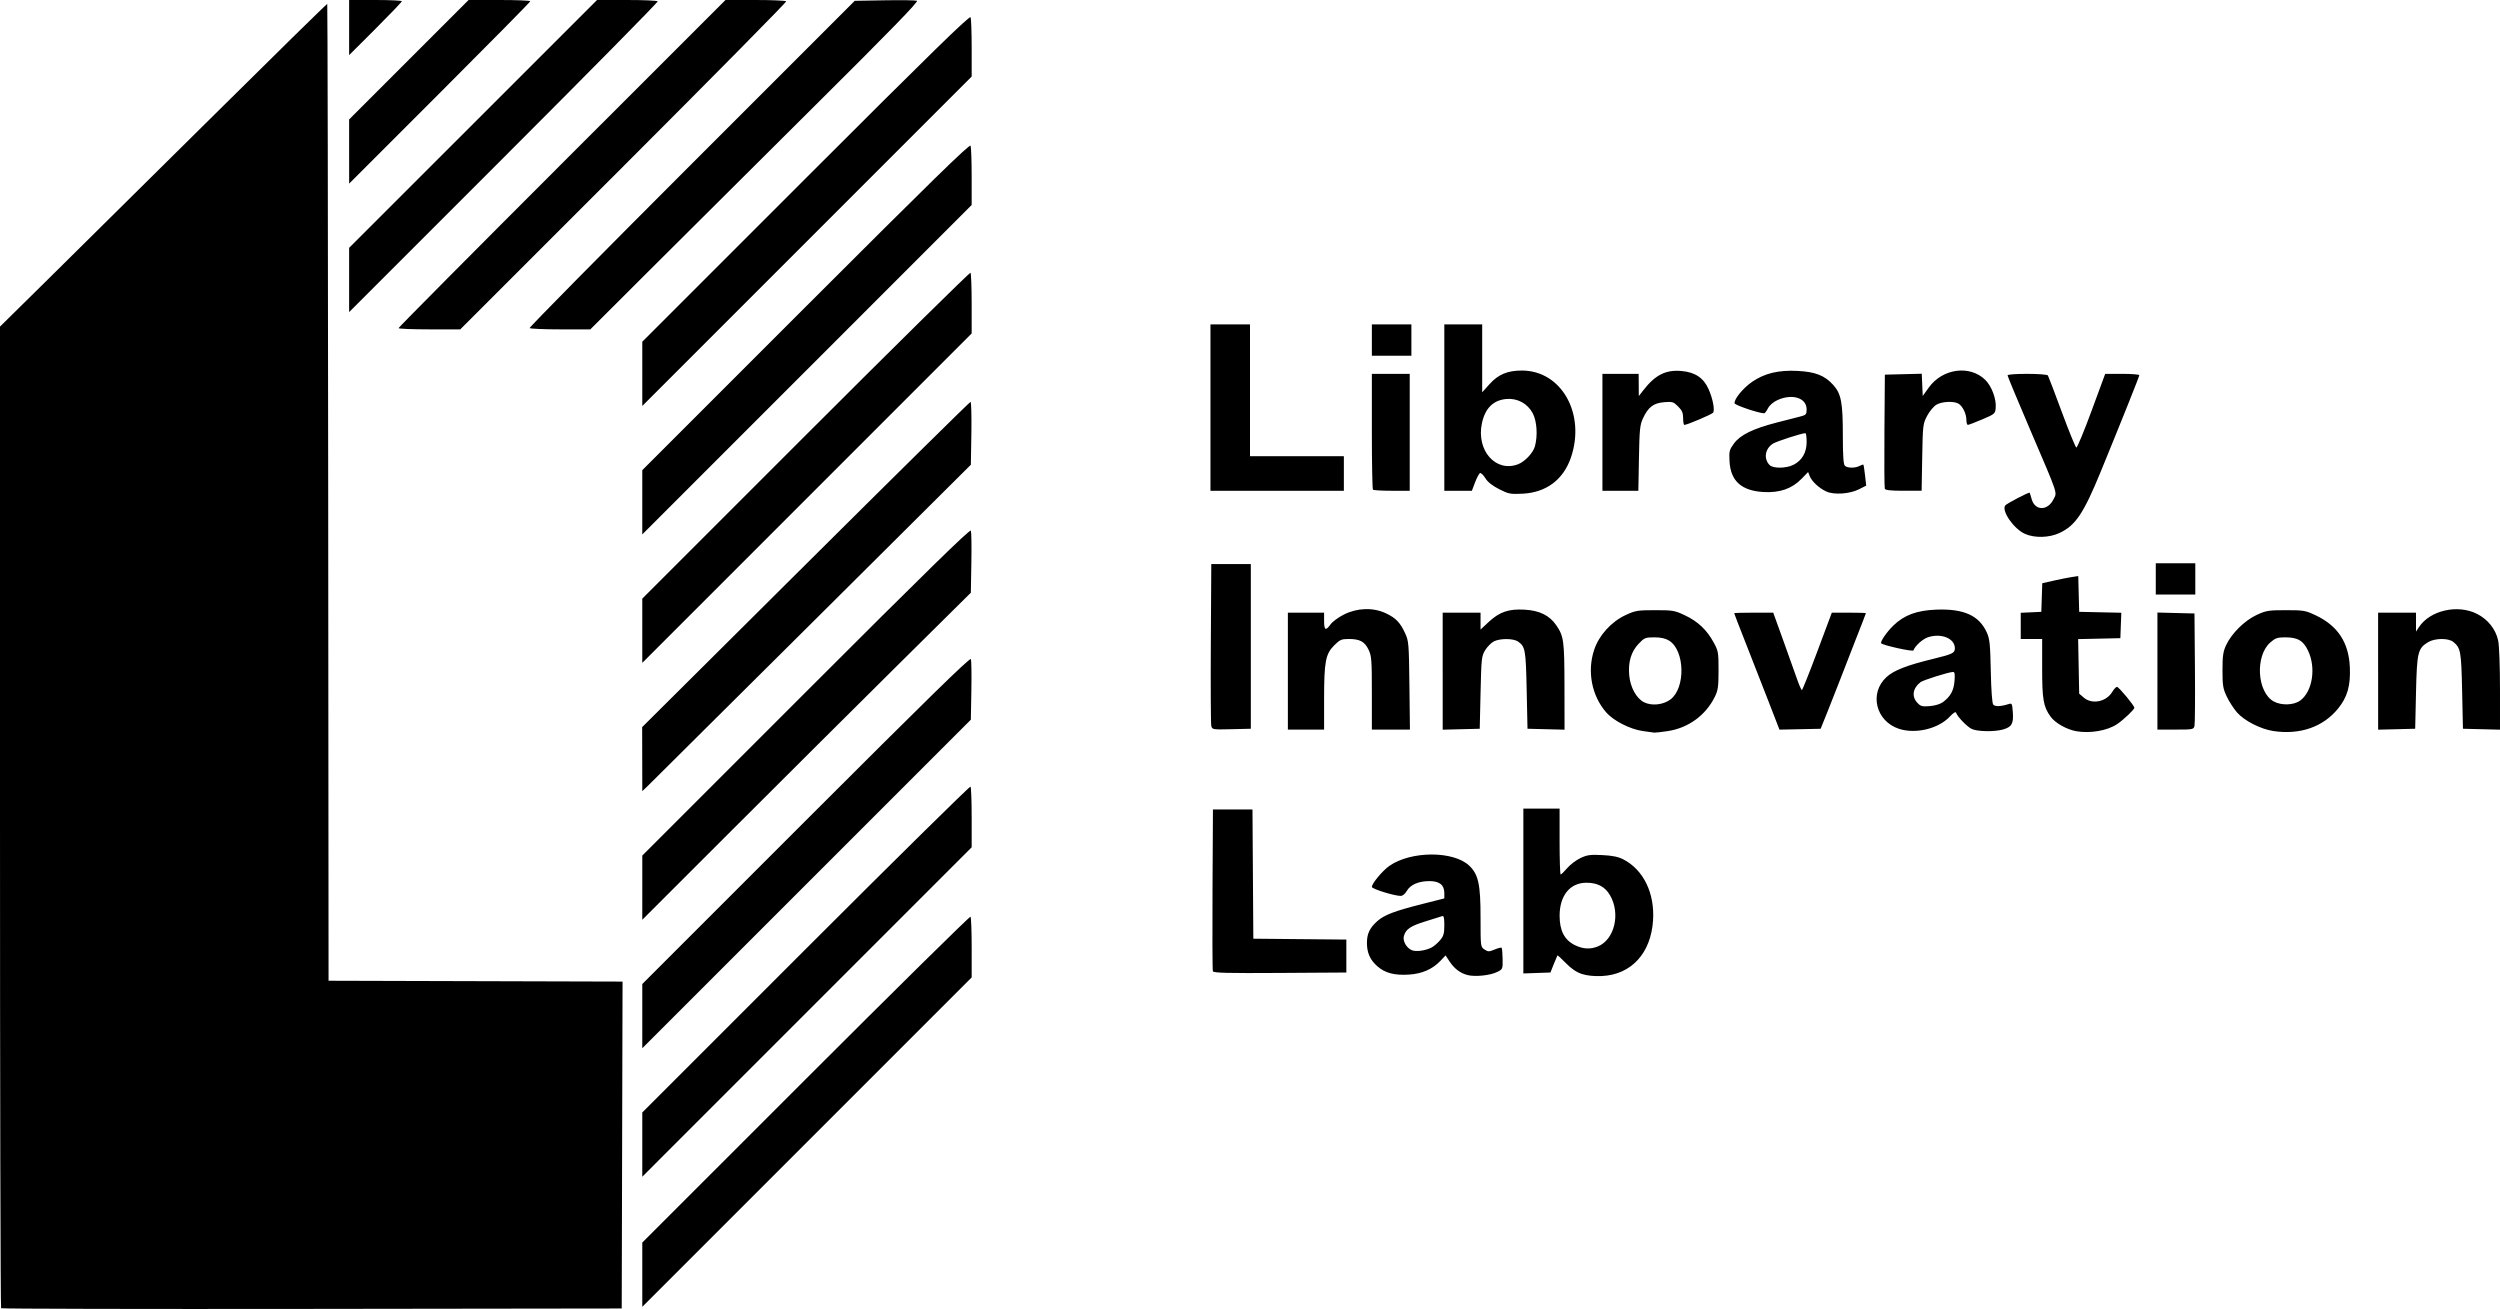
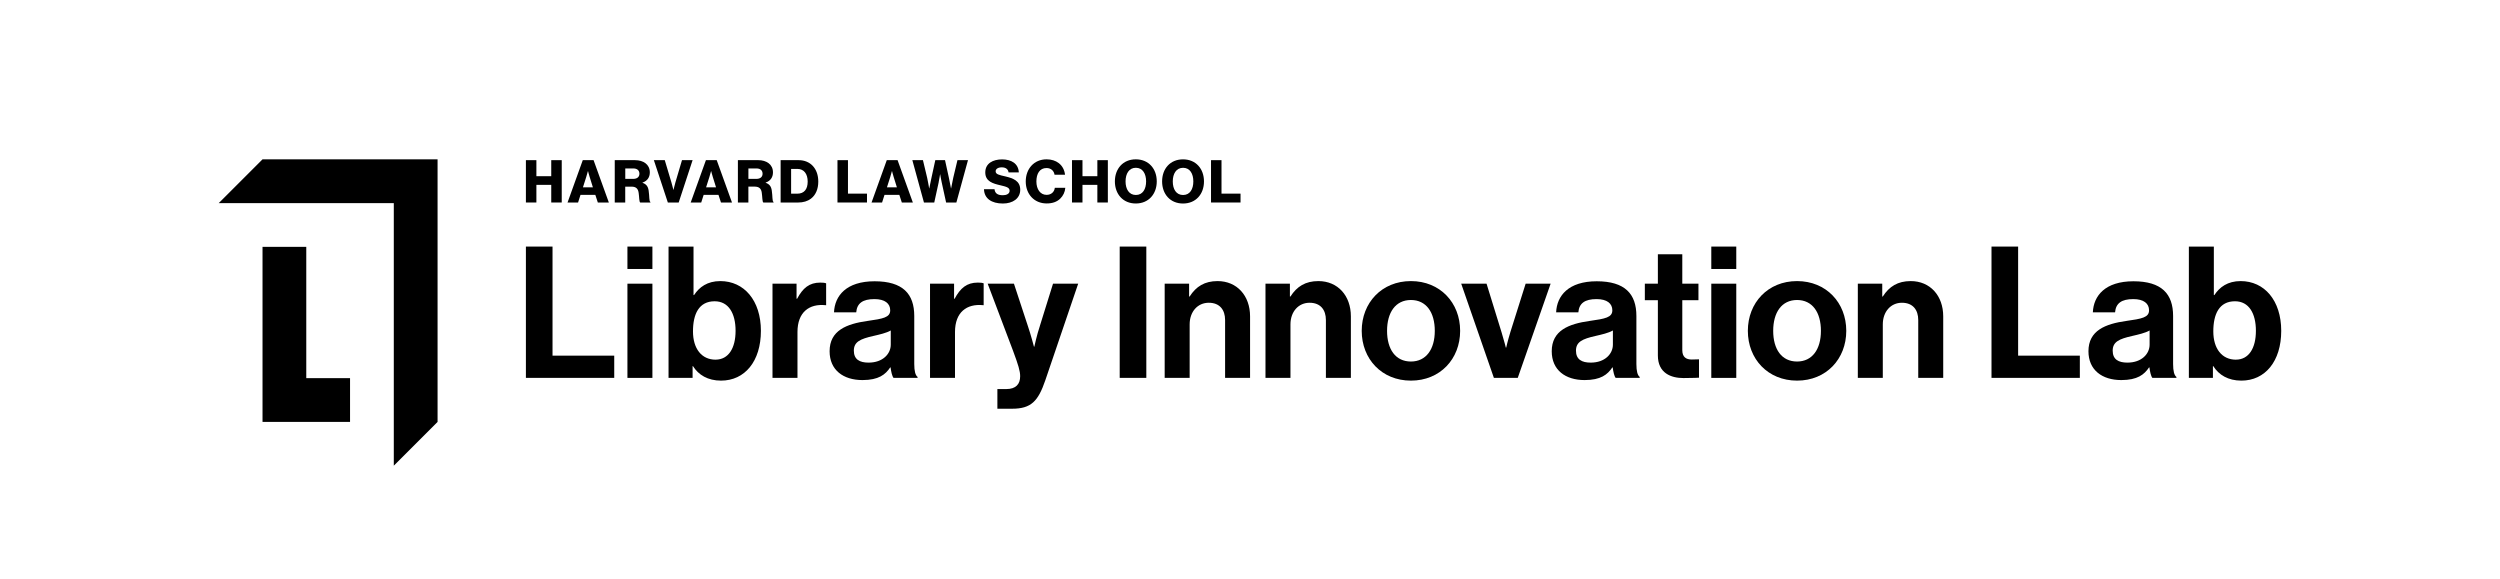
- <svg xmlns="http://www.w3.org/2000/svg" width="267.76mm" height="140.194mm" viewBox="0 0 267.76 140.194" version="1.1" id="svg239">
-   <defs id="defs236" />
-   <g id="layer1" transform="translate(30.05607,-78.4032)">
-     <path style="fill:#000000;stroke-width:0.176" d="m -29.938,218.515 c -0.065,-0.065 -0.118,-23.746 -0.118,-52.625 V 113.383 l 4.895,-4.824 c 2.692,-2.653 10.564,-10.444 17.494,-17.311 6.929,-6.868 12.627,-12.459 12.661,-12.425 0.034,0.034 0.08,23.588 0.101,52.342 l 0.039,52.28 15.744,0.045 15.744,0.045 -0.045,17.506 -0.045,17.506 -33.175,0.045 c -18.246,0.025 -33.228,-0.009 -33.293,-0.073 z m 68.674,-3.587 -2.5e-4,-3.44 17.514,-17.513 c 9.633,-9.632 17.57,-17.457 17.639,-17.389 0.069,0.069 0.125,1.559 0.125,3.313 v 3.188 l -17.639,17.641 -17.639,17.641 -1.8e-4,-3.44 z m 0,-13.935 -1.7e-4,-3.44 17.514,-17.513 c 9.633,-9.632 17.57,-17.457 17.639,-17.389 0.069,0.069 0.125,1.559 0.125,3.313 v 3.188 l -17.639,17.641 -17.639,17.641 -1.7e-4,-3.44 z m -2.5e-4,-13.758 v -3.44 l 17.543,-17.542 c 12.841,-12.84 17.571,-17.467 17.65,-17.261 0.059,0.155 0.083,1.679 0.052,3.387 l -0.056,3.106 -17.595,17.594 -17.595,17.594 z M 127.128,182.835 c -0.781,-0.197 -1.424,-0.683 -1.94,-1.467 l -0.419,-0.636 -0.551,0.582 c -0.85,0.897 -1.957,1.38 -3.373,1.472 -1.544,0.1 -2.556,-0.166 -3.38,-0.89 -0.781,-0.686 -1.118,-1.443 -1.118,-2.512 0,-0.977 0.309,-1.619 1.123,-2.334 0.757,-0.664 1.829,-1.071 4.83,-1.831 l 2.337,-0.592 v -0.574 c 0,-0.864 -0.517,-1.28 -1.593,-1.28 -1.158,0 -2.045,0.384 -2.424,1.05 -0.174,0.305 -0.451,0.536 -0.645,0.536 -0.686,0.002 -3.099,-0.747 -3.099,-0.963 0,-0.372 1.152,-1.753 1.887,-2.262 2.323,-1.61 6.874,-1.613 8.551,-0.006 0.971,0.93 1.203,1.997 1.203,5.528 0,3.147 0.002,3.166 0.424,3.442 0.386,0.253 0.485,0.253 1.085,0.002 0.364,-0.152 0.701,-0.237 0.749,-0.188 0.048,0.048 0.096,0.585 0.105,1.193 0.017,1.094 0.011,1.108 -0.6,1.407 -0.748,0.366 -2.339,0.53 -3.153,0.325 z m -3.879,-2.937 c 0.255,-0.129 0.672,-0.482 0.926,-0.784 0.387,-0.459 0.462,-0.723 0.462,-1.613 0,-0.778 -0.059,-1.041 -0.22,-0.98 -0.121,0.046 -0.919,0.296 -1.772,0.556 -1.627,0.495 -2.158,0.858 -2.344,1.599 -0.133,0.531 0.293,1.271 0.863,1.5 0.454,0.183 1.43,0.052 2.085,-0.28 z m 16.137,2.826 c -0.593,-0.19 -1.131,-0.552 -1.729,-1.165 -0.477,-0.49 -0.886,-0.861 -0.909,-0.826 -0.023,0.036 -0.2,0.462 -0.394,0.947 l -0.352,0.882 -1.45,0.051 -1.45,0.051 v -8.827 -8.827 h 1.94 1.94 v 3.528 c 0,1.94 0.052,3.528 0.115,3.528 0.064,0 0.379,-0.308 0.701,-0.684 0.322,-0.376 0.963,-0.861 1.424,-1.078 0.719,-0.338 1.054,-0.383 2.342,-0.318 1.088,0.055 1.709,0.183 2.248,0.462 2.153,1.114 3.368,3.608 3.181,6.53 -0.226,3.522 -2.334,5.815 -5.483,5.962 -0.813,0.038 -1.573,-0.039 -2.126,-0.216 z m 1.713,-2.961 c 1.777,-0.743 2.428,-3.523 1.283,-5.477 -0.538,-0.918 -1.332,-1.338 -2.532,-1.338 -1.752,0 -2.866,1.375 -2.866,3.537 0,1.572 0.508,2.571 1.588,3.121 0.89,0.453 1.696,0.503 2.526,0.156 z m -41.251,2.668 c -0.047,-0.122 -0.065,-4.072 -0.039,-8.777 l 0.046,-8.555 h 2.117 2.117 l 0.046,6.921 0.046,6.921 4.981,0.047 4.981,0.047 v 1.764 1.764 l -7.104,0.046 c -5.589,0.036 -7.123,-0.001 -7.19,-0.176 z m -61.112,-8.955 v -3.439 l 17.543,-17.542 c 12.817,-12.817 17.572,-17.466 17.65,-17.261 0.059,0.154 0.083,1.714 0.052,3.465 l -0.056,3.185 -7.938,7.864 c -4.366,4.325 -12.283,12.208 -17.595,17.516 l -9.657,9.652 z m -0.007,-13.768 -0.007,-3.428 17.513,-17.418 c 9.632,-9.58 17.578,-17.418 17.657,-17.418 0.079,0 0.12,1.515 0.09,3.367 l -0.055,3.367 -17.05,16.962 c -9.377,9.329 -17.295,17.195 -17.595,17.48 l -0.545,0.518 z M 145.892,156.701 c -1.371,-0.198 -3.13,-1.095 -3.918,-1.999 -1.554,-1.782 -2.057,-4.395 -1.289,-6.701 0.522,-1.567 1.837,-3.014 3.394,-3.733 1.019,-0.471 1.27,-0.512 3.137,-0.512 1.91,0 2.097,0.033 3.202,0.556 1.376,0.652 2.326,1.548 3.06,2.888 0.501,0.915 0.529,1.072 0.529,2.994 0,1.76 -0.054,2.138 -0.405,2.851 -0.979,1.988 -2.864,3.349 -5.082,3.669 -0.668,0.097 -1.295,0.168 -1.392,0.158 -0.097,-0.01 -0.653,-0.087 -1.235,-0.171 z m 2.973,-3.389 c 1.629,-1.242 1.534,-5.252 -0.149,-6.292 -0.401,-0.248 -0.88,-0.354 -1.594,-0.354 -0.956,0 -1.062,0.044 -1.669,0.682 -0.808,0.85 -1.142,1.962 -1.013,3.379 0.117,1.29 0.762,2.471 1.577,2.886 0.824,0.42 2.076,0.288 2.848,-0.301 z m 43.457,3.406 c -1.037,-0.181 -2.275,-0.885 -2.765,-1.575 -0.759,-1.066 -0.89,-1.824 -0.89,-5.148 v -3.153 h -1.147 -1.147 v -1.403 -1.403 l 1.102,-0.052 1.102,-0.052 0.051,-1.531 0.051,-1.531 1.184,-0.269 c 0.651,-0.148 1.518,-0.322 1.927,-0.387 l 0.743,-0.118 0.05,1.918 0.05,1.918 2.256,0.049 2.256,0.049 -0.051,1.362 -0.051,1.362 -2.261,0.05 -2.261,0.05 0.056,2.921 0.056,2.921 0.495,0.425 c 0.89,0.765 2.422,0.449 3.06,-0.632 0.172,-0.292 0.395,-0.525 0.496,-0.518 0.204,0.014 1.858,2.007 1.858,2.238 0,0.189 -1.164,1.291 -1.852,1.754 -1.038,0.698 -2.877,1.016 -4.37,0.756 z m 21.127,-0.014 c -1.375,-0.203 -3.132,-1.101 -3.918,-2.003 -0.343,-0.393 -0.832,-1.152 -1.087,-1.685 -0.409,-0.857 -0.463,-1.187 -0.463,-2.822 0,-1.534 0.066,-1.996 0.387,-2.69 0.577,-1.25 1.989,-2.646 3.278,-3.241 1.007,-0.465 1.264,-0.507 3.126,-0.507 1.91,0 2.097,0.033 3.202,0.556 2.358,1.117 3.537,2.914 3.648,5.558 0.083,1.988 -0.26,3.192 -1.262,4.424 -1.601,1.97 -4.066,2.83 -6.91,2.41 z m 2.873,-3.281 c 1.294,-0.966 1.693,-3.466 0.843,-5.291 -0.516,-1.109 -1.118,-1.467 -2.466,-1.467 -0.837,0 -1.06,0.077 -1.597,0.548 -1.651,1.45 -1.419,5.348 0.376,6.322 0.836,0.454 2.156,0.402 2.844,-0.112 z m -42.979,3.043 c -2.494,-0.812 -3.229,-3.812 -1.356,-5.538 0.791,-0.729 2.175,-1.269 5.038,-1.965 2.044,-0.497 2.293,-0.62 2.293,-1.127 0,-1.057 -1.453,-1.651 -2.884,-1.179 -0.565,0.186 -1.389,0.933 -1.553,1.407 -0.057,0.164 -3.221,-0.531 -3.447,-0.757 -0.148,-0.148 0.567,-1.198 1.302,-1.911 1.15,-1.115 2.501,-1.617 4.574,-1.698 2.957,-0.116 4.601,0.623 5.425,2.438 0.312,0.688 0.37,1.241 0.43,4.145 0.043,2.058 0.144,3.442 0.262,3.587 0.189,0.231 0.826,0.209 1.65,-0.057 0.354,-0.115 0.384,-0.054 0.451,0.908 0.084,1.205 -0.125,1.557 -1.078,1.822 -0.937,0.26 -2.781,0.218 -3.352,-0.077 -0.514,-0.266 -1.506,-1.299 -1.643,-1.711 -0.053,-0.159 -0.283,-0.021 -0.702,0.423 -1.21,1.283 -3.649,1.864 -5.411,1.29 z m 4.692,-2.859 c 0.818,-0.611 1.16,-1.231 1.245,-2.26 0.062,-0.752 0.025,-0.977 -0.161,-0.974 -0.451,0.007 -3.193,0.869 -3.483,1.095 -0.836,0.653 -0.968,1.533 -0.332,2.214 0.346,0.37 0.517,0.415 1.33,0.349 0.553,-0.045 1.123,-0.218 1.4,-0.425 z m -78.357,2.545 c -0.054,-0.221 -0.076,-4.212 -0.049,-8.869 l 0.049,-8.467 h 2.117 2.117 v 8.819 8.819 l -2.068,0.05 c -2.025,0.049 -2.07,0.041 -2.166,-0.353 z m 8.202,-5.87 v -6.262 h 1.94 1.94 v 0.882 c 0,1.009 0.173,1.1 0.697,0.365 0.203,-0.284 0.856,-0.761 1.451,-1.058 1.423,-0.711 3.118,-0.757 4.466,-0.122 1.068,0.504 1.531,0.984 2.064,2.14 0.386,0.837 0.408,1.109 0.46,5.598 l 0.055,4.718 h -2.039 -2.039 v -3.913 c 0,-3.562 -0.032,-3.979 -0.355,-4.647 -0.419,-0.866 -0.932,-1.141 -2.122,-1.141 -0.78,0 -0.947,0.073 -1.561,0.687 -0.923,0.923 -1.077,1.744 -1.077,5.76 v 3.255 h -1.94 -1.94 z m 16.581,0.006 v -6.268 h 2.028 2.028 v 0.906 0.906 l 0.843,-0.788 c 1.185,-1.108 2.155,-1.442 3.894,-1.342 1.584,0.092 2.652,0.618 3.366,1.661 0.814,1.188 0.877,1.651 0.885,6.556 l 0.008,4.636 -1.984,-0.05 -1.984,-0.05 -0.088,-4.145 c -0.092,-4.33 -0.15,-4.653 -0.923,-5.194 -0.497,-0.348 -1.935,-0.355 -2.597,-0.013 -0.277,0.143 -0.69,0.56 -0.917,0.926 -0.393,0.632 -0.418,0.861 -0.502,4.546 l -0.088,3.881 -1.984,0.05 -1.984,0.05 v -6.268 z m 34.855,3.127 c -0.669,-1.723 -1.76,-4.514 -2.425,-6.203 -0.665,-1.689 -1.209,-3.098 -1.209,-3.131 0,-0.033 0.941,-0.06 2.091,-0.06 h 2.091 l 1.066,2.955 c 0.586,1.625 1.252,3.49 1.48,4.145 0.228,0.655 0.463,1.191 0.522,1.191 0.06,0 0.806,-1.865 1.658,-4.145 l 1.55,-4.145 h 1.826 c 1.004,0 1.826,0.024 1.826,0.054 0,0.03 -0.561,1.478 -1.247,3.219 -0.686,1.741 -1.394,3.562 -1.573,4.047 -0.18,0.485 -0.71,1.834 -1.179,2.999 l -0.852,2.117 -2.205,0.046 -2.205,0.046 z m 41.697,-3.138 v -6.268 l 1.984,0.05 1.984,0.05 0.049,5.821 c 0.027,3.201 0.006,5.999 -0.047,6.218 -0.093,0.382 -0.171,0.397 -2.034,0.397 h -1.937 z m 23.636,0.011 v -6.268 h 2.028 2.028 l 0.002,1.014 0.002,1.014 0.311,-0.472 c 1.188,-1.802 4.145,-2.478 6.224,-1.424 1.173,0.595 2.004,1.647 2.266,2.867 0.11,0.511 0.193,2.761 0.193,5.217 v 4.319 l -1.984,-0.05 -1.984,-0.05 -0.088,-4.057 c -0.092,-4.249 -0.156,-4.604 -0.947,-5.244 -0.529,-0.428 -1.978,-0.41 -2.705,0.033 -1.09,0.665 -1.19,1.081 -1.287,5.387 l -0.088,3.881 -1.984,0.05 -1.984,0.05 v -6.268 z m -185.914,-4.328 -2.5e-4,-3.44 17.514,-17.513 c 9.633,-9.632 17.57,-17.457 17.639,-17.389 0.069,0.069 0.125,1.559 0.125,3.313 v 3.188 l -17.639,17.641 -17.639,17.641 -1.8e-4,-3.44 z m 162.101,-5.556 v -1.676 h 2.117 2.117 v 1.676 1.676 h -2.117 -2.117 z m -14.024,-4.827 c -1.177,-0.535 -2.491,-2.414 -2.115,-3.023 0.12,-0.194 2.564,-1.473 2.633,-1.377 0.022,0.03 0.116,0.333 0.209,0.673 0.346,1.266 1.703,1.296 2.331,0.051 0.413,-0.82 0.603,-0.252 -2.506,-7.516 -1.321,-3.087 -2.402,-5.686 -2.402,-5.777 0,-0.224 4.182,-0.213 4.321,0.011 0.06,0.097 0.732,1.86 1.493,3.919 0.762,2.059 1.459,3.768 1.55,3.799 0.091,0.03 0.824,-1.733 1.629,-3.919 l 1.464,-3.974 h 1.827 c 1.005,0 1.827,0.065 1.827,0.144 0,0.135 -1.879,4.833 -4.139,10.346 -1.835,4.476 -2.693,5.751 -4.415,6.557 -1.103,0.516 -2.68,0.553 -3.706,0.087 z m -148.077,-3.376 -2.5e-4,-3.44 17.525,-17.524 c 13.39,-13.39 17.552,-17.454 17.639,-17.227 0.063,0.163 0.114,1.659 0.114,3.323 v 3.026 l -17.639,17.641 -17.639,17.641 -1.8e-4,-3.44 z m 91.775,-1.406 c -0.724,-0.366 -1.223,-0.761 -1.475,-1.169 -0.209,-0.339 -0.464,-0.588 -0.566,-0.554 -0.102,0.034 -0.342,0.474 -0.533,0.978 l -0.348,0.917 h -1.476 -1.476 v -8.908 -8.908 h 2.028 2.028 v 3.635 3.635 l 0.796,-0.885 c 0.929,-1.033 1.917,-1.446 3.462,-1.446 4.234,0 6.845,4.639 5.245,9.319 -0.812,2.376 -2.648,3.747 -5.181,3.871 -1.302,0.064 -1.496,0.026 -2.505,-0.484 z m 2.008,-2.662 c 0.738,-0.278 1.623,-1.212 1.82,-1.922 0.317,-1.14 0.215,-2.7 -0.231,-3.543 -0.553,-1.047 -1.646,-1.638 -2.826,-1.531 -1.413,0.129 -2.282,0.997 -2.622,2.621 -0.606,2.897 1.486,5.268 3.858,4.374 z m 33.04,2.916 c -0.766,-0.345 -1.569,-1.09 -1.79,-1.66 l -0.167,-0.43 -0.71,0.731 c -1.02,1.051 -2.33,1.509 -4.045,1.413 -2.385,-0.133 -3.546,-1.177 -3.663,-3.292 -0.059,-1.07 -0.02,-1.226 0.472,-1.903 0.671,-0.922 2.062,-1.602 4.61,-2.254 1.019,-0.261 2.15,-0.551 2.514,-0.645 0.601,-0.155 0.661,-0.226 0.661,-0.769 0,-1.221 -1.534,-1.706 -3.119,-0.986 -0.447,0.203 -0.849,0.549 -1.019,0.878 -0.154,0.299 -0.338,0.542 -0.409,0.54 -0.59,-0.013 -3.134,-0.875 -3.167,-1.073 -0.073,-0.44 0.913,-1.641 1.9,-2.316 1.321,-0.903 2.821,-1.26 4.846,-1.154 1.913,0.1 2.907,0.491 3.815,1.499 0.861,0.956 1.033,1.87 1.033,5.49 0,2.063 0.064,3.019 0.212,3.166 0.263,0.263 1.105,0.275 1.579,0.021 0.196,-0.105 0.38,-0.164 0.41,-0.132 0.029,0.032 0.109,0.549 0.177,1.149 l 0.124,1.091 -0.76,0.388 c -0.993,0.506 -2.668,0.625 -3.505,0.247 z m -3.531,-2.861 c 0.922,-0.463 1.415,-1.317 1.415,-2.451 0,-0.519 -0.059,-0.942 -0.132,-0.94 -0.43,0.014 -3.111,0.882 -3.489,1.129 -0.847,0.555 -1.004,1.625 -0.335,2.294 0.375,0.375 1.765,0.358 2.541,-0.032 z m -62.438,-6.129 v -8.908 h 2.117 2.117 v 7.056 7.056 h 5.027 5.027 v 1.852 1.852 h -7.144 -7.144 z m 17.404,8.79 c -0.065,-0.065 -0.118,-2.882 -0.118,-6.262 v -6.144 h 2.028 2.028 v 6.262 6.262 h -1.911 c -1.051,0 -1.964,-0.053 -2.028,-0.118 z m 24.577,-6.144 v -6.262 h 1.94 1.94 l 0.008,1.191 0.008,1.191 0.477,-0.614 c 1.287,-1.658 2.411,-2.225 4.106,-2.071 1.456,0.132 2.355,0.737 2.894,1.949 0.447,1.005 0.68,2.22 0.483,2.512 -0.119,0.176 -2.792,1.314 -3.081,1.312 -0.073,-5.3e-4 -0.132,-0.325 -0.132,-0.72 0,-0.566 -0.114,-0.833 -0.537,-1.256 -0.495,-0.495 -0.612,-0.531 -1.501,-0.457 -1.137,0.094 -1.701,0.525 -2.261,1.726 -0.328,0.704 -0.377,1.189 -0.433,4.277 l -0.063,3.484 h -1.924 -1.924 v -6.262 z m 30.243,6.04 c -0.047,-0.122 -0.064,-2.92 -0.039,-6.218 l 0.046,-5.996 1.976,-0.05 1.976,-0.05 0.052,1.192 0.052,1.192 0.643,-0.897 c 1.467,-2.046 4.384,-2.451 6.045,-0.838 0.691,0.671 1.208,2.046 1.128,2.997 -0.054,0.636 -0.094,0.671 -1.439,1.244 -0.761,0.324 -1.456,0.589 -1.543,0.589 -0.088,0 -0.159,-0.242 -0.159,-0.538 0,-0.665 -0.42,-1.508 -0.872,-1.75 -0.526,-0.281 -1.751,-0.215 -2.337,0.127 -0.291,0.17 -0.739,0.706 -0.994,1.191 -0.45,0.854 -0.467,0.995 -0.528,4.454 l -0.063,3.572 h -1.93 c -1.387,0 -1.954,-0.062 -2.015,-0.222 z m -133.077,-12.302 -2.5e-4,-3.44 17.525,-17.524 c 13.39,-13.39 17.552,-17.454 17.639,-17.227 0.063,0.163 0.114,1.659 0.114,3.323 v 3.026 l -17.639,17.641 -17.639,17.641 -1.8e-4,-3.44 z m 78.14,-3.616 v -1.676 h 2.117 2.117 v 1.676 1.676 h -2.117 -2.117 z M 12.63,113.547 c 0,-0.073 7.879,-8.011 17.509,-17.639 L 47.647,78.403 h 3.207 c 1.764,0 3.247,0.065 3.295,0.143 0.049,0.079 -7.786,8.016 -17.41,17.639 l -17.499,17.495 h -3.305 c -1.818,0 -3.305,-0.06 -3.305,-0.134 z m 14.044,-0.009 c -0.049,-0.079 7.765,-7.997 17.364,-17.595 l 17.452,-17.452 3.195,-0.055 c 1.757,-0.03 3.318,-0.008 3.47,0.05 0.198,0.076 -2.868,3.228 -10.912,11.218 -6.153,6.112 -14.086,14.007 -17.63,17.545 l -6.444,6.432 h -3.203 c -1.762,0 -3.243,-0.064 -3.291,-0.143 z M 7.338,108.387 v -3.441 L 20.614,91.675 33.89,78.403 h 3.206 c 1.763,0 3.246,0.064 3.294,0.143 0.049,0.079 -7.368,7.599 -16.482,16.712 l -16.57,16.57 z m 0,-13.754 v -3.436 l 6.397,-6.397 6.397,-6.397 h 3.305 c 1.818,0 3.305,0.06 3.305,0.133 0,0.073 -4.366,4.498 -9.701,9.833 l -9.701,9.7 z m 0,-13.277 V 78.403 h 2.822 c 1.552,0 2.822,0.06 2.822,0.134 0,0.074 -1.27,1.402 -2.822,2.952 l -2.822,2.818 z" id="path225" />
-   </g>
+ <svg xmlns="http://www.w3.org/2000/svg" id="Layer_1" data-name="Layer 1" viewBox="0 405 1080 250" version="1.1" width="1080" height="250">
+   <defs id="defs186" />
+   <polygon points="238.69,558.64 238.69,511.52 227.19,511.52 227.19,568.24 265.35,568.24 265.35,558.64 " id="polygon103" />
+   <rect x="271.05" y="511.52" width="10.79" height="9.68" id="rect105" />
+   <rect x="271.05" y="527.55" width="10.79" height="40.7" id="rect107" />
+   <path d="m 311.19,526.43 c -5.63,0 -9.12,2.62 -11.35,6.03 h -0.24 v -20.94 h -10.79 v 56.72 h 10.39 v -5.08 h 0.16 c 2.38,3.81 6.42,6.27 12.14,6.27 10.23,0 17.21,-8.33 17.21,-21.5 0,-13.17 -7.3,-21.5 -17.53,-21.5 z m -2.06,33.95 c -6.03,0 -9.76,-4.76 -9.76,-12.22 0,-7.46 2.54,-13.01 9.36,-13.01 6.03,0 9.04,5.24 9.04,12.77 0,7.53 -3.09,12.45 -8.65,12.45 z" id="path109" />
+   <path d="m 344.35,534.05 h -0.24 v -6.5 h -10.39 v 40.7 h 10.79 v -19.83 c 0,-8.57 5.08,-12.3 12.14,-11.58 h 0.24 v -9.44 c -0.63,-0.24 -1.35,-0.32 -2.54,-0.32 -4.76,0 -7.54,2.38 -10,6.98 z" id="path111" />
+   <path d="M 394.96,562.21 V 541.5 c 0,-9.52 -4.92,-14.99 -17.14,-14.99 -12.22,0 -17.22,6.27 -17.53,13.41 h 9.6 c 0.32,-3.89 2.78,-5.71 7.86,-5.71 4.52,0 6.82,1.9 6.82,4.84 0,3.09 -3.09,3.65 -9.84,4.6 -9.04,1.27 -16.34,4.13 -16.34,13.09 0,8.09 5.87,12.45 14.2,12.45 6.98,0 9.92,-2.38 11.98,-5.47 h 0.16 c 0.24,1.83 0.64,3.73 1.27,4.52 h 10.39 v -0.4 c -0.95,-0.71 -1.43,-2.54 -1.43,-5.63 z m -10.15,-8.33 c 0,3.97 -3.41,7.77 -9.6,7.77 -3.81,0 -6.35,-1.35 -6.35,-5.16 0,-3.81 2.78,-5.08 8.41,-6.35 2.7,-0.63 5.63,-1.27 7.54,-2.38 v 6.11 z" id="path113" />
+   <path d="m 412.4,534.05 h -0.24 v -6.5 h -10.39 v 40.7 h 10.79 v -19.83 c 0,-8.57 5.08,-12.3 12.14,-11.58 h 0.24 v -9.44 c -0.63,-0.24 -1.35,-0.32 -2.54,-0.32 -4.76,0 -7.54,2.38 -10,6.98 z" id="path115" />
+   <path d="m 449.21,545.87 c -1.27,3.73 -2.38,8.89 -2.38,8.89 h -0.16 c 0,0 -1.35,-5.16 -2.62,-8.89 l -6.03,-18.33 h -11.35 l 10.95,28.96 c 2.3,6.19 3.09,8.81 3.09,11.03 0,3.33 -1.75,5.55 -6.03,5.55 h -3.81 v 8.49 h 6.35 c 8.25,0 11.26,-3.25 14.36,-12.3 l 14.2,-41.73 h -10.87 l -5.71,18.33 z" id="path117" />
+   <rect x="483.71" y="511.52" width="11.5" height="56.72" id="rect119" />
+   <path d="m 525.99,526.43 c -5.55,0 -9.28,2.3 -12.06,6.66 h -0.24 v -5.55 h -10.55 v 40.7 h 10.79 v -23.09 c 0,-5.55 3.49,-9.36 8.25,-9.36 4.76,0 7.06,3.09 7.06,7.46 v 24.99 h 10.79 v -26.58 c 0,-8.89 -5.63,-15.23 -14.04,-15.23 z" id="path121" />
+   <path d="m 569.54,526.43 c -5.55,0 -9.28,2.3 -12.06,6.66 h -0.24 v -5.55 h -10.55 v 40.7 h 10.79 v -23.09 c 0,-5.55 3.49,-9.36 8.25,-9.36 4.76,0 7.06,3.09 7.06,7.46 v 24.99 h 10.79 v -26.58 c 0,-8.89 -5.63,-15.23 -14.04,-15.23 z" id="path123" />
+   <path d="m 609.52,526.43 c -12.61,0 -21.26,9.36 -21.26,21.5 0,12.14 8.65,21.5 21.26,21.5 12.61,0 21.26,-9.36 21.26,-21.5 0,-12.14 -8.65,-21.5 -21.26,-21.5 z m 0,34.75 c -6.66,0 -10.31,-5.31 -10.31,-13.25 0,-7.94 3.65,-13.33 10.31,-13.33 6.66,0 10.31,5.39 10.31,13.33 0,7.94 -3.73,13.25 -10.31,13.25 z" id="path125" />
+   <path d="m 652.43,548.65 c -1.19,3.89 -1.75,6.5 -1.75,6.5 h -0.16 c 0,0 -0.64,-2.62 -1.82,-6.5 l -6.51,-21.1 h -10.95 l 14.12,40.7 h 10.31 l 14.2,-40.7 h -10.79 l -6.66,21.1 z" id="path127" />
+   <path d="M 706.92,562.21 V 541.5 c 0,-9.52 -4.92,-14.99 -17.14,-14.99 -12.22,0 -17.22,6.27 -17.53,13.41 h 9.6 c 0.32,-3.89 2.78,-5.71 7.86,-5.71 4.52,0 6.82,1.9 6.82,4.84 0,3.09 -3.09,3.65 -9.84,4.6 -9.04,1.27 -16.34,4.13 -16.34,13.09 0,8.09 5.87,12.45 14.2,12.45 6.98,0 9.92,-2.38 11.98,-5.47 h 0.16 c 0.24,1.83 0.64,3.73 1.27,4.52 h 10.39 v -0.4 c -0.95,-0.71 -1.43,-2.54 -1.43,-5.63 z m -10.15,-8.33 c 0,3.97 -3.41,7.77 -9.6,7.77 -3.81,0 -6.35,-1.35 -6.35,-5.16 0,-3.81 2.78,-5.08 8.41,-6.35 2.7,-0.63 5.63,-1.27 7.54,-2.38 v 6.11 z" id="path129" />
+   <path d="m 726.75,556.26 v -21.58 h 6.98 v -7.14 h -6.98 V 514.85 H 716.2 v 12.69 h -5.63 v 7.14 h 5.63 v 23.88 c 0,7.7 5.79,9.76 11.03,9.76 4.28,0 6.74,-0.16 6.74,-0.16 v -7.93 c 0,0 -1.82,0.08 -3.17,0.08 -2.38,0 -4.05,-1.03 -4.05,-4.05 z" id="path131" />
+   <rect x="739.28" y="527.55" width="10.79" height="40.7" id="rect133" />
+   <rect x="739.28" y="511.52" width="10.79" height="9.68" id="rect135" />
+   <path d="m 776.33,526.43 c -12.61,0 -21.26,9.36 -21.26,21.5 0,12.14 8.65,21.5 21.26,21.5 12.61,0 21.26,-9.36 21.26,-21.5 0,-12.14 -8.65,-21.5 -21.26,-21.5 z m 0,34.75 c -6.66,0 -10.31,-5.31 -10.31,-13.25 0,-7.94 3.65,-13.33 10.31,-13.33 6.66,0 10.31,5.39 10.31,13.33 0,7.94 -3.73,13.25 -10.31,13.25 z" id="path137" />
+   <path d="m 825.43,526.43 c -5.55,0 -9.28,2.3 -12.06,6.66 h -0.24 v -5.55 h -10.55 v 40.7 h 10.79 v -23.09 c 0,-5.55 3.49,-9.36 8.25,-9.36 4.76,0 7.06,3.09 7.06,7.46 v 24.99 h 10.79 v -26.58 c 0,-8.89 -5.63,-15.23 -14.04,-15.23 z" id="path139" />
+   <polygon points="871.83,558.64 871.83,511.52 860.33,511.52 860.33,568.24 898.49,568.24 898.49,558.64 " id="polygon141" />
+   <path d="M 938.78,562.21 V 541.5 c 0,-9.52 -4.92,-14.99 -17.14,-14.99 -12.22,0 -17.22,6.27 -17.53,13.41 h 9.6 c 0.32,-3.89 2.78,-5.71 7.86,-5.71 4.52,0 6.82,1.9 6.82,4.84 0,3.09 -3.09,3.65 -9.84,4.6 -9.04,1.27 -16.34,4.13 -16.34,13.09 0,8.09 5.87,12.45 14.2,12.45 6.98,0 9.92,-2.38 11.98,-5.47 h 0.16 c 0.24,1.83 0.64,3.73 1.27,4.52 h 10.39 v -0.4 c -0.95,-0.71 -1.43,-2.54 -1.43,-5.63 z m -10.15,-8.33 c 0,3.97 -3.41,7.77 -9.6,7.77 -3.81,0 -6.35,-1.35 -6.35,-5.16 0,-3.81 2.78,-5.08 8.41,-6.35 2.7,-0.63 5.63,-1.27 7.54,-2.38 v 6.11 z" id="path143" />
+   <path d="m 967.97,526.43 c -5.63,0 -9.12,2.62 -11.35,6.03 h -0.24 v -20.94 h -10.79 v 56.72 h 10.39 v -5.08 h 0.16 c 2.38,3.81 6.42,6.27 12.14,6.27 10.23,0 17.21,-8.33 17.21,-21.5 0,-13.17 -7.3,-21.5 -17.53,-21.5 z m -2.06,33.95 c -6.03,0 -9.76,-4.76 -9.76,-12.22 0,-7.46 2.54,-13.01 9.36,-13.01 6.03,0 9.04,5.24 9.04,12.77 0,7.53 -3.09,12.45 -8.65,12.45 z" id="path145" />
+   <polygon points="113.41,473.83 94.5,492.74 170.12,492.74 170.12,606.17 189.03,587.26 189.03,473.83 " id="polygon147" />
+   <polygon points="151.22,587.26 151.22,568.36 132.31,568.36 132.31,511.64 113.41,511.64 113.41,587.26 132.31,587.26 " id="polygon149" />
+   <polygon points="238.14,474.19 238.14,481.12 231.72,481.12 231.72,474.19 227.19,474.19 227.19,492.48 231.72,492.48 231.72,484.86 238.14,484.86 238.14,492.48 242.67,492.48 242.67,474.19 " id="polygon151" />
+   <path d="m 250.78,489.18 h 6.4 l 1.08,3.3 h 4.76 l -6.6,-18.3 h -4.66 l -6.58,18.3 h 4.55 z m 2.46,-7.68 c 0.31,-0.95 0.74,-2.58 0.74,-2.58 h 0.05 c 0,0 0.41,1.64 0.72,2.58 l 1.38,4.43 h -4.3 z" id="path153" />
+   <path d="m 275.89,488.24 c 0.28,1.82 0.2,3.97 0.69,4.25 h 4.4 v -0.23 c -0.64,-0.23 -0.38,-2.53 -0.77,-4.94 -0.26,-1.82 -1.07,-2.81 -2.66,-3.35 v -0.08 c 2.12,-0.74 3.17,-2.3 3.17,-4.43 0,-3.4 -2.76,-5.27 -6.4,-5.27 h -8.75 v 18.3 h 4.53 v -6.86 h 2.74 c 1.94,0 2.81,0.92 3.04,2.61 z m -5.78,-10.47 h 3.51 c 1.74,0 2.61,0.95 2.61,2.28 0,1.33 -0.92,2.23 -2.71,2.23 h -3.4 v -4.5 z" id="path155" />
+   <path d="m 299.2,474.19 h -4.58 l -2.84,9.6 c -0.38,1.36 -0.84,3.22 -0.84,3.22 h -0.05 c 0,0 -0.43,-1.84 -0.84,-3.22 l -2.87,-9.6 h -4.71 l 6.04,18.3 h 4.68 z" id="path157" />
+   <path d="m 302.93,492.48 1.05,-3.3 h 6.4 l 1.08,3.3 h 4.76 l -6.6,-18.3 h -4.66 l -6.58,18.3 z m 3.51,-10.98 c 0.31,-0.95 0.74,-2.58 0.74,-2.58 h 0.05 c 0,0 0.41,1.64 0.72,2.58 l 1.38,4.43 h -4.3 z" id="path159" />
+   <path d="m 334.18,492.25 c -0.64,-0.23 -0.38,-2.53 -0.77,-4.94 -0.26,-1.82 -1.07,-2.81 -2.66,-3.35 v -0.08 c 2.12,-0.74 3.17,-2.3 3.17,-4.43 0,-3.4 -2.76,-5.27 -6.4,-5.27 h -8.75 v 18.3 h 4.53 v -6.86 h 2.74 c 1.94,0 2.81,0.92 3.04,2.61 0.28,1.82 0.2,3.97 0.69,4.25 h 4.4 v -0.23 z m -7.47,-9.98 h -3.4 v -4.5 h 3.51 c 1.74,0 2.61,0.95 2.61,2.28 0,1.33 -0.92,2.23 -2.71,2.23 z" id="path161" />
+   <path d="m 350.33,490.82 c 2.05,-1.56 3.17,-4.15 3.17,-7.37 0,-5.6 -3.4,-9.26 -8.47,-9.26 h -7.8 v 18.3 h 7.52 c 2.3,0 4.15,-0.59 5.58,-1.66 z m -8.57,-2.15 v -10.7 h 2.71 c 2.84,0 4.45,2.15 4.45,5.48 0,3.33 -1.54,5.22 -4.5,5.22 z" id="path163" />
+   <polygon points="374.54,492.48 374.54,488.65 366.32,488.65 366.32,474.19 361.79,474.19 361.79,492.48 " id="polygon165" />
+   <path d="m 382.11,489.18 h 6.4 l 1.08,3.3 h 4.76 l -6.6,-18.3 h -4.66 l -6.58,18.3 h 4.55 z m 2.46,-7.68 c 0.31,-0.95 0.74,-2.58 0.74,-2.58 h 0.05 c 0,0 0.41,1.64 0.72,2.58 l 1.38,4.43 h -4.3 z" id="path167" />
+   <path d="m 405.5,483.71 c 0.31,-1.46 0.61,-3.4 0.61,-3.4 h 0.05 c 0,0 0.31,1.95 0.64,3.4 l 1.92,8.78 h 4.43 l 5.02,-18.3 h -4.55 l -1.82,7.62 c -0.41,1.82 -0.92,4.58 -0.92,4.58 h -0.05 c 0,0 -0.46,-2.53 -0.87,-4.4 l -1.71,-7.8 h -4.2 l -1.71,7.86 c -0.41,1.84 -0.9,4.35 -0.9,4.35 h -0.05 c 0,0 -0.44,-2.76 -0.84,-4.53 l -1.84,-7.68 h -4.58 l 5.02,18.3 h 4.45 l 1.92,-8.78 z" id="path169" />
+   <path d="m 433.21,489.34 c -2.18,0 -3.38,-0.77 -3.58,-2.61 h -4.55 c 0.1,4.04 3.3,6.19 8.16,6.19 4.22,0 7.5,-2.12 7.5,-5.96 0,-3.84 -3.07,-4.96 -6.47,-5.76 -2.74,-0.61 -4.15,-0.92 -4.15,-2.2 0,-1.02 1.05,-1.71 2.64,-1.71 1.69,0 2.76,0.79 2.94,2.2 h 4.43 c -0.18,-3.84 -3.25,-5.63 -7.22,-5.63 -3.97,0 -7.27,1.71 -7.27,5.63 0,3.92 3.35,4.81 6.52,5.55 2.51,0.61 3.99,0.92 3.99,2.38 0,1.38 -1.46,1.92 -2.94,1.92 z" id="path171" />
+   <path d="m 452.15,492.89 c 2.58,0 4.45,-0.72 5.86,-2.07 1.25,-1.2 2.07,-2.87 2.2,-4.68 h -4.53 c -0.21,1.77 -1.54,3.04 -3.56,3.04 -2.71,0 -4.4,-2.43 -4.4,-5.78 0,-3.35 1.41,-5.81 4.38,-5.81 1.95,0 3.22,1.25 3.46,2.89 h 4.53 c -0.23,-2.05 -1.15,-3.84 -2.74,-5.04 -1.3,-1 -3.1,-1.61 -5.22,-1.61 -5.45,0 -9.01,4.12 -9.01,9.57 0,5.45 3.66,9.49 9.03,9.49 z" id="path173" />
+   <polygon points="467.63,492.48 467.63,484.86 474.06,484.86 474.06,492.48 478.59,492.48 478.59,474.19 474.06,474.19 474.06,481.12 467.63,481.12 467.63,474.19 463.1,474.19 463.1,492.48 " id="polygon175" />
+   <path d="m 490.66,473.83 c -5.53,0 -9.03,4.07 -9.03,9.54 0,5.47 3.51,9.54 9.03,9.54 5.52,0 9.06,-4.07 9.06,-9.54 0,-5.47 -3.51,-9.54 -9.06,-9.54 z m 0.03,15.4 c -2.94,0 -4.45,-2.53 -4.45,-5.86 0,-3.33 1.51,-5.89 4.45,-5.89 2.94,0 4.43,2.56 4.43,5.89 0,3.33 -1.46,5.86 -4.43,5.86 z" id="path177" />
+   <path d="m 511.06,492.92 c 5.55,0 9.06,-4.07 9.06,-9.54 0,-5.47 -3.51,-9.54 -9.06,-9.54 -5.55,0 -9.03,4.07 -9.03,9.54 0,5.47 3.51,9.54 9.03,9.54 z m 0.03,-15.43 c 2.97,0 4.43,2.56 4.43,5.89 0,3.33 -1.46,5.86 -4.43,5.86 -2.97,0 -4.45,-2.53 -4.45,-5.86 0,-3.33 1.51,-5.89 4.45,-5.89 z" id="path179" />
+   <polygon points="535.91,492.48 535.91,488.65 527.69,488.65 527.69,474.19 523.16,474.19 523.16,492.48 " id="polygon181" />
</svg>
